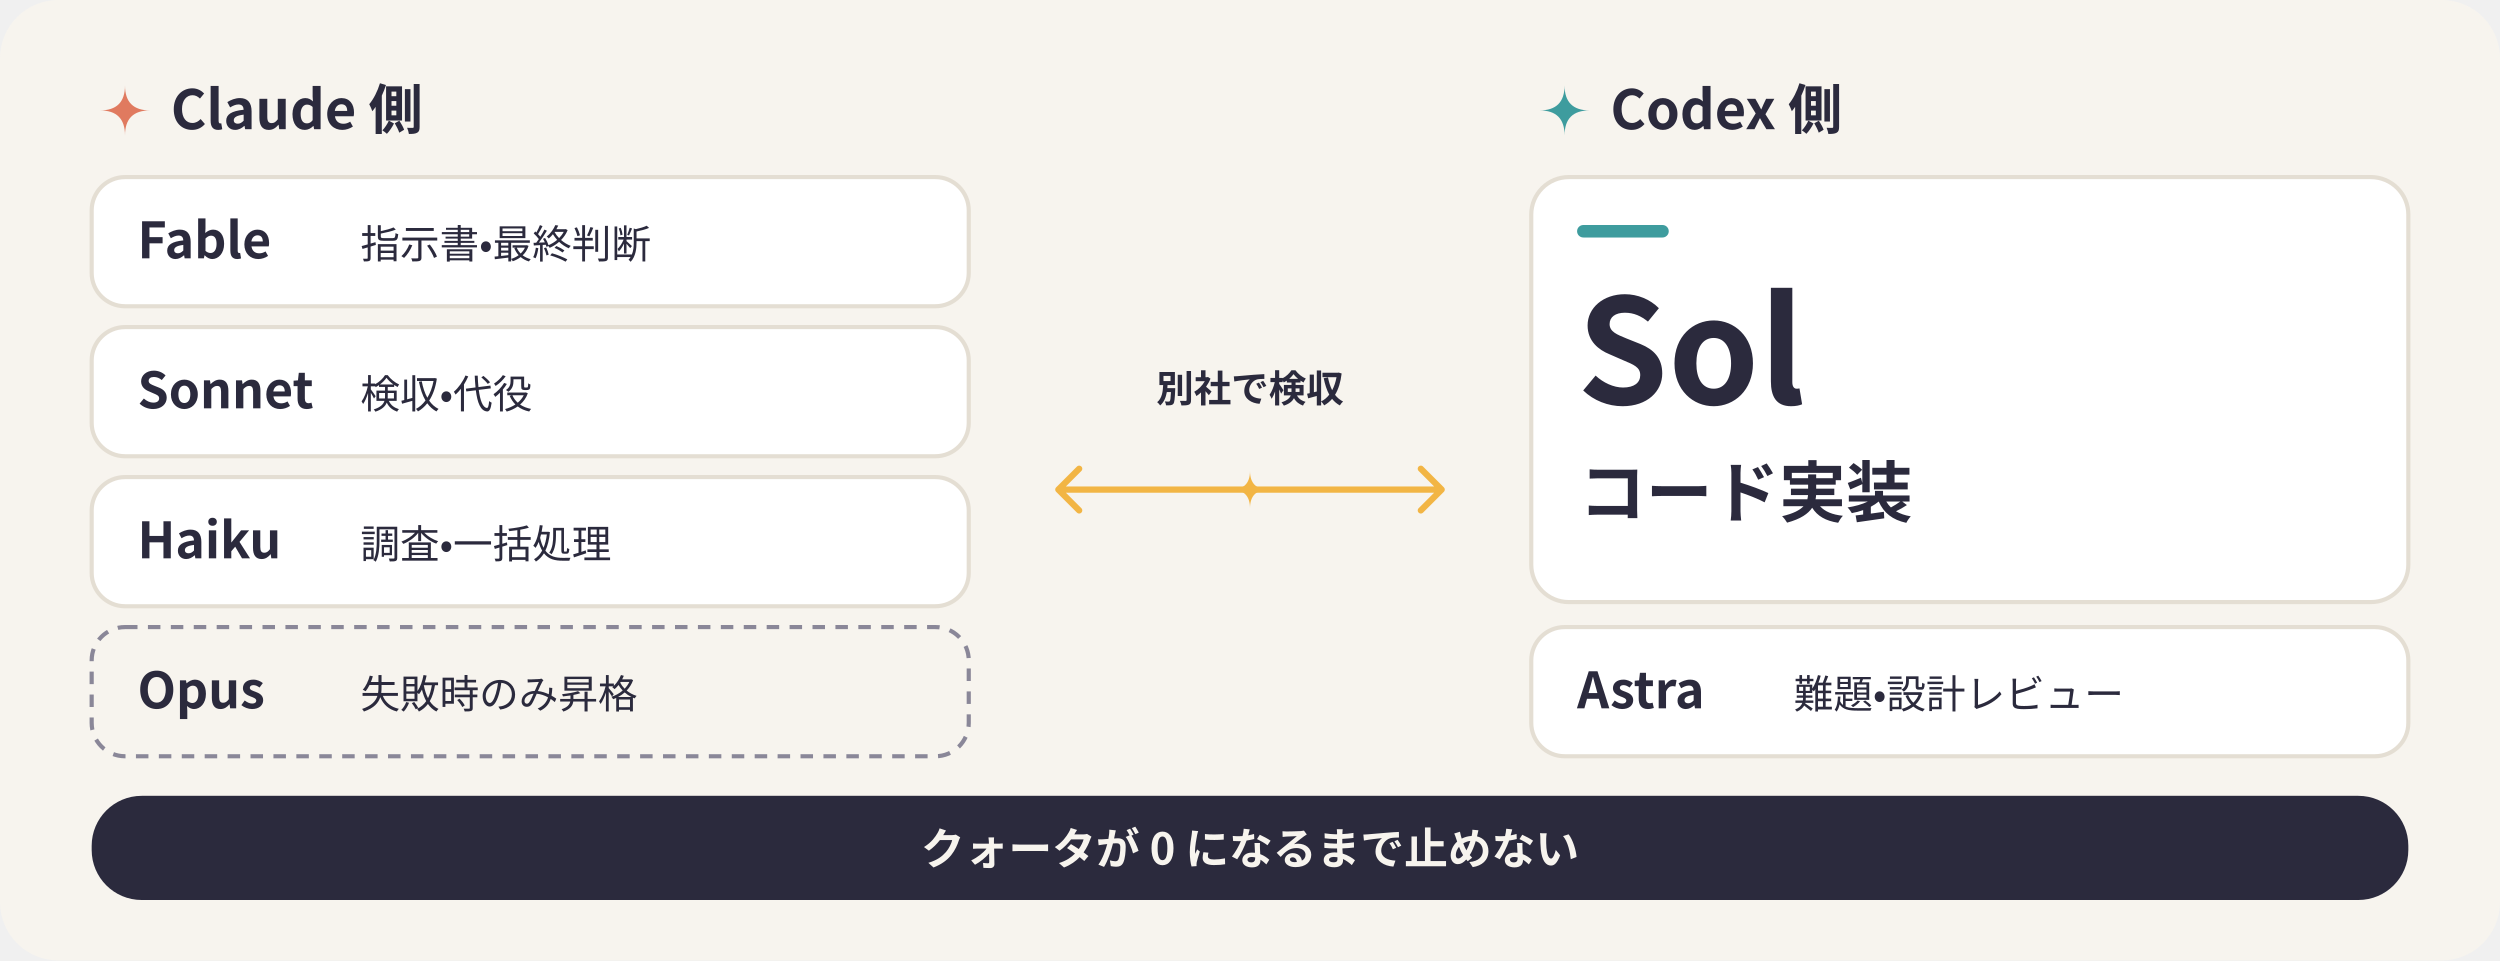
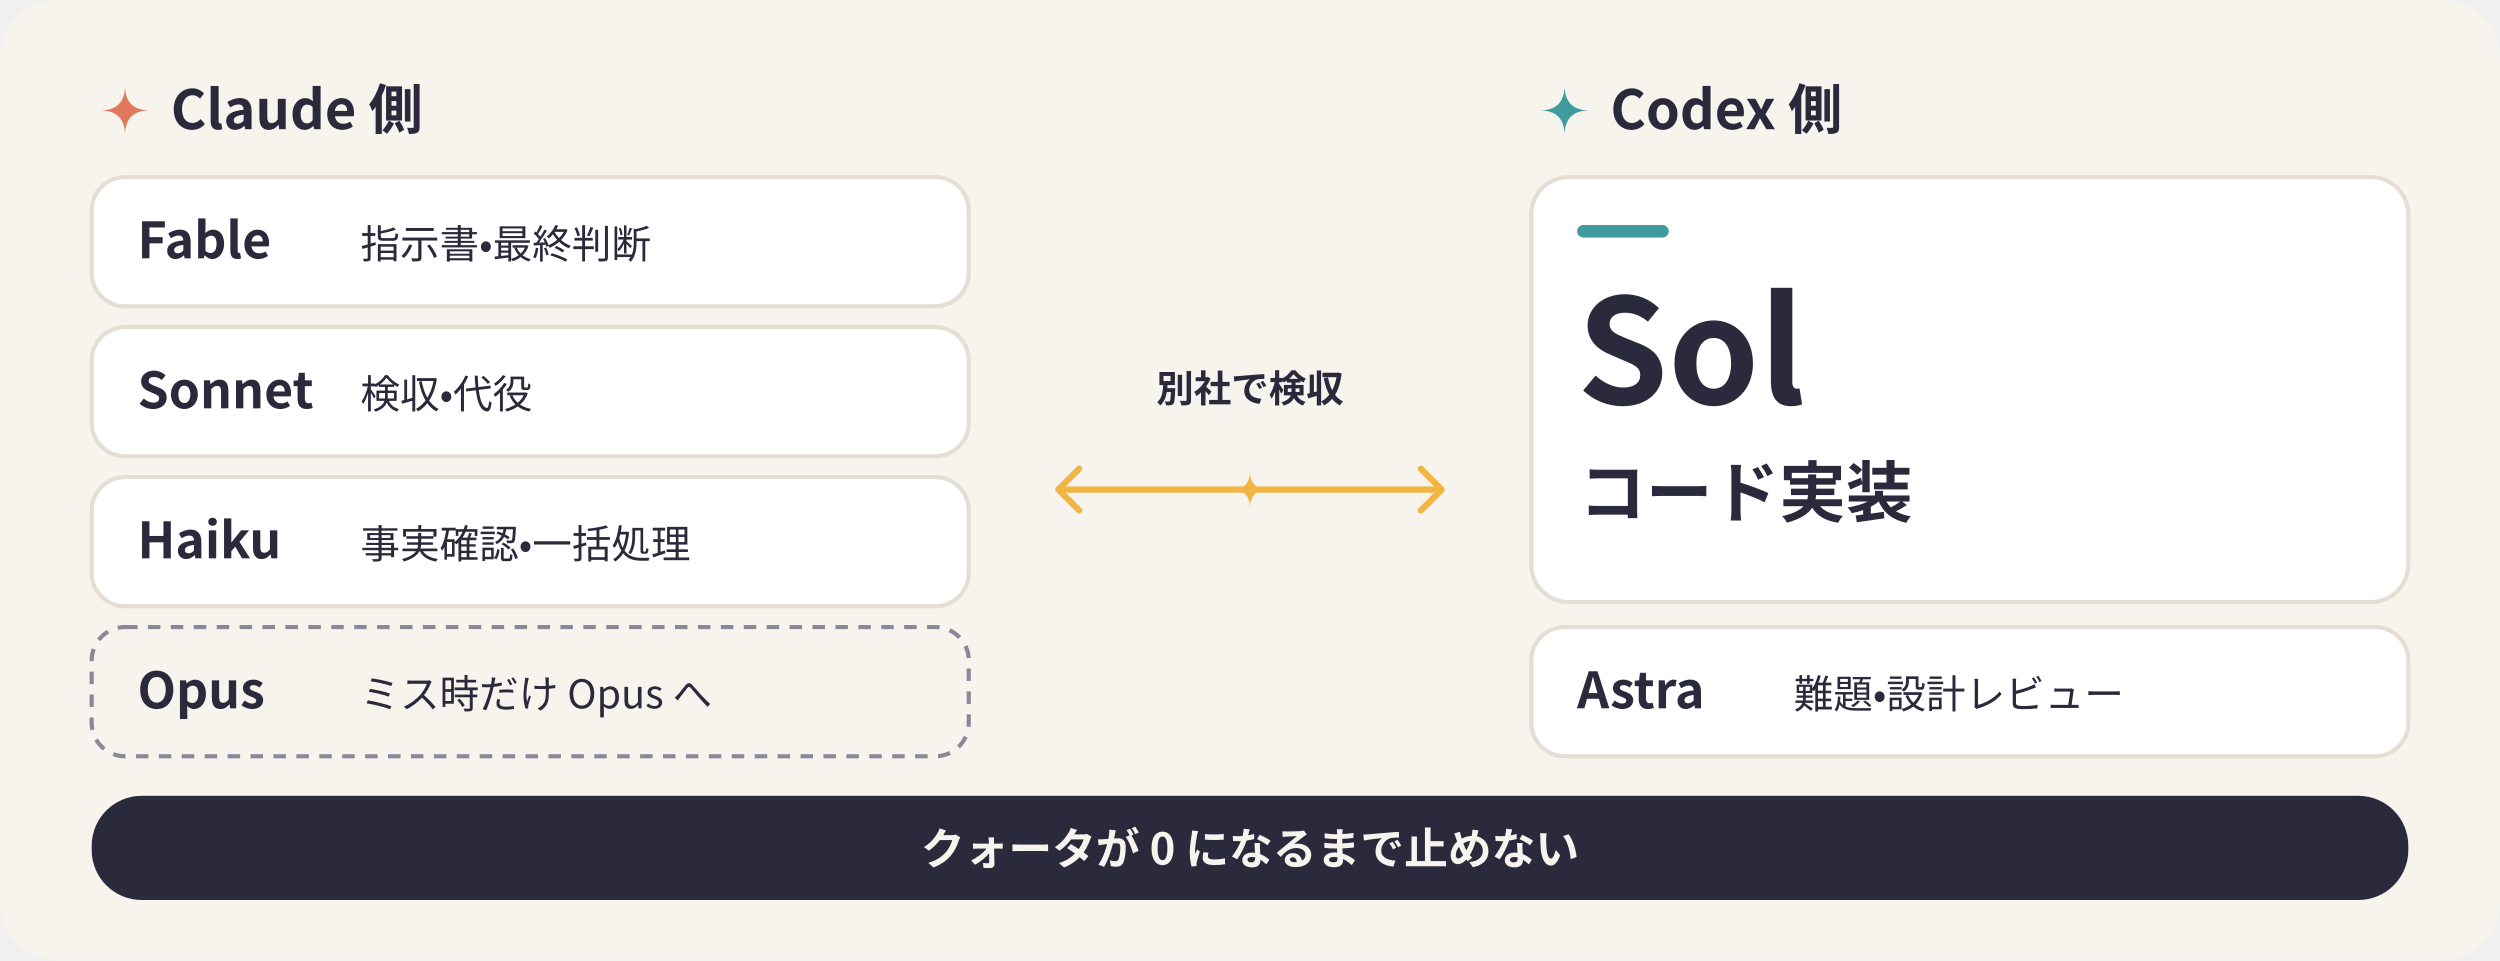
<svg xmlns="http://www.w3.org/2000/svg" xml:lang="ja" width="1200" height="461" viewBox="0 0 1200 461" role="img" aria-labelledby="title desc">
  <rect id="base" x="0" y="0" width="1200" height="461" fill="#F7F4EE" rx="28" />
  <rect id="claude" x="44" y="30" width="421" height="46" fill="#F7F4EE" rx="0" />
  <path d="M60,41 Q60,53 72,53 Q60,53 60,65 Q60,53 48,53 Q60,53 60,41 Z" fill="#E07A5F" />
  <text data-card="claude" x="82" y="62" font-size="26" font-weight="800" fill="#2B2A3D" text-anchor="start" font-family="-apple-system, BlinkMacSystemFont, 'Segoe UI', 'PingFang SC', 'Hiragino Sans', 'Noto Sans CJK SC', sans-serif">Claude 側</text>
  <rect id="codex" x="735" y="30" width="421" height="46" fill="#F7F4EE" rx="0" />
  <path d="M751,41 Q751,53 763,53 Q751,53 751,65 Q751,53 739,53 Q751,53 751,41 Z" fill="#3E9C9E" />
  <text data-card="codex" x="773" y="62" font-size="26" font-weight="800" fill="#2B2A3D" text-anchor="start" font-family="-apple-system, BlinkMacSystemFont, 'Segoe UI', 'PingFang SC', 'Hiragino Sans', 'Noto Sans CJK SC', sans-serif">Codex 側</text>
  <rect id="claude-0" x="44" y="85" width="421" height="62" fill="#FFFFFF" rx="16" stroke="#E4DED3" stroke-width="2" />
  <text data-card="claude-0" x="66" y="124" font-size="24" font-weight="800" fill="#2B2A3D" text-anchor="start" font-family="-apple-system, BlinkMacSystemFont, 'Segoe UI', 'PingFang SC', 'Hiragino Sans', 'Noto Sans CJK SC', sans-serif">Fable</text>
  <text data-card="claude-0" x="173" y="124" font-size="19" font-weight="500" fill="#2B2A3D" text-anchor="start" font-family="-apple-system, BlinkMacSystemFont, 'Segoe UI', 'PingFang SC', 'Hiragino Sans', 'Noto Sans CJK SC', sans-serif">指示書・最終判断</text>
  <rect id="claude-1" x="44" y="157" width="421" height="62" fill="#FFFFFF" rx="16" stroke="#E4DED3" stroke-width="2" />
  <text data-card="claude-1" x="66" y="196" font-size="24" font-weight="800" fill="#2B2A3D" text-anchor="start" font-family="-apple-system, BlinkMacSystemFont, 'Segoe UI', 'PingFang SC', 'Hiragino Sans', 'Noto Sans CJK SC', sans-serif">Sonnet</text>
  <text data-card="claude-1" x="173" y="196" font-size="19" font-weight="500" fill="#2B2A3D" text-anchor="start" font-family="-apple-system, BlinkMacSystemFont, 'Segoe UI', 'PingFang SC', 'Hiragino Sans', 'Noto Sans CJK SC', sans-serif">検収・代役</text>
  <rect id="claude-2" x="44" y="229" width="421" height="62" fill="#FFFFFF" rx="16" stroke="#E4DED3" stroke-width="2" />
  <text data-card="claude-2" x="66" y="268" font-size="24" font-weight="800" fill="#2B2A3D" text-anchor="start" font-family="-apple-system, BlinkMacSystemFont, 'Segoe UI', 'PingFang SC', 'Hiragino Sans', 'Noto Sans CJK SC', sans-serif">Haiku</text>
-   <text data-card="claude-2" x="173" y="268" font-size="19" font-weight="500" fill="#2B2A3D" text-anchor="start" font-family="-apple-system, BlinkMacSystemFont, 'Segoe UI', 'PingFang SC', 'Hiragino Sans', 'Noto Sans CJK SC', sans-serif">調査・一括処理</text>
+   <text data-card="claude-2" x="173" y="268" font-size="19" font-weight="500" fill="#2B2A3D" text-anchor="start" font-family="-apple-system, BlinkMacSystemFont, 'Segoe UI', 'PingFang SC', 'Hiragino Sans', 'Noto Sans CJK SC', sans-serif">事実確認・一括処理</text>
  <rect id="claude-3" x="44" y="301" width="421" height="62" fill="#F7F4EE" rx="16" stroke="#8A8798" stroke-width="2" stroke-dasharray="6 5" />
  <text data-card="claude-3" x="66" y="340" font-size="24" font-weight="800" fill="#2B2A3D" text-anchor="start" font-family="-apple-system, BlinkMacSystemFont, 'Segoe UI', 'PingFang SC', 'Hiragino Sans', 'Noto Sans CJK SC', sans-serif">Opus</text>
-   <text data-card="claude-3" x="173" y="340" font-size="19" font-weight="500" fill="#2B2A3D" text-anchor="start" font-family="-apple-system, BlinkMacSystemFont, 'Segoe UI', 'PingFang SC', 'Hiragino Sans', 'Noto Sans CJK SC', sans-serif">失敗時のみ昇格</text>
+   <text data-card="claude-3" x="173" y="340" font-size="19" font-weight="500" fill="#2B2A3D" text-anchor="start" font-family="-apple-system, BlinkMacSystemFont, 'Segoe UI', 'PingFang SC', 'Hiragino Sans', 'Noto Sans CJK SC', sans-serif">ミス時だけ Opus へ</text>
  <rect id="sol" x="735" y="85" width="421" height="204" fill="#FFFFFF" rx="18" stroke="#E4DED3" stroke-width="2" />
  <rect id="sol-accent" x="757" y="108" width="44" height="6" fill="#3E9C9E" rx="3" />
  <text data-card="sol" x="757" y="194" font-size="70" font-weight="800" fill="#2B2A3D" text-anchor="start" font-family="-apple-system, BlinkMacSystemFont, 'Segoe UI', 'PingFang SC', 'Hiragino Sans', 'Noto Sans CJK SC', sans-serif">Sol</text>
  <text data-card="sol" x="758" y="248" font-size="32" font-weight="750" fill="#2B2A3D" text-anchor="start" font-family="-apple-system, BlinkMacSystemFont, 'Segoe UI', 'PingFang SC', 'Hiragino Sans', 'Noto Sans CJK SC', sans-serif">コード実装</text>
  <rect id="astra" x="735" y="301" width="421" height="62" fill="#FFFFFF" rx="16" stroke="#E4DED3" stroke-width="2" />
  <text data-card="astra" x="757" y="340" font-size="24" font-weight="800" fill="#2B2A3D" text-anchor="start" font-family="-apple-system, BlinkMacSystemFont, 'Segoe UI', 'PingFang SC', 'Hiragino Sans', 'Noto Sans CJK SC', sans-serif">Astra</text>
  <text data-card="astra" x="861" y="340" font-size="19" font-weight="500" fill="#2B2A3D" text-anchor="start" font-family="-apple-system, BlinkMacSystemFont, 'Segoe UI', 'PingFang SC', 'Hiragino Sans', 'Noto Sans CJK SC', sans-serif">難題・設計レビュー</text>
  <rect id="verify" x="478" y="160" width="244" height="56" fill="#F7F4EE" rx="0" />
  <text data-card="verify" x="600" y="193" font-size="18" font-weight="800" fill="#2B2A3D" text-anchor="middle" font-family="-apple-system, BlinkMacSystemFont, 'Segoe UI', 'PingFang SC', 'Hiragino Sans', 'Noto Sans CJK SC', sans-serif">別社で検収</text>
  <path d="M508,235 H692 M518,225 L508,235 518,245 M682,225 L692,235 682,245" fill="none" stroke="#F2B544" stroke-width="3" stroke-linecap="round" stroke-linejoin="round" />
  <path d="M600,226 Q600,235 609,235 Q600,235 600,244 Q600,235 591,235 Q600,235 600,226 Z" fill="#F2B544" />
  <rect id="footer" x="44" y="382" width="1112" height="50" fill="#2B2A3D" rx="24" />
  <text data-card="footer" x="600" y="415" font-size="21" font-weight="700" fill="#F7F4EE" text-anchor="middle" font-family="-apple-system, BlinkMacSystemFont, 'Segoe UI', 'PingFang SC', 'Hiragino Sans', 'Noto Sans CJK SC', sans-serif">クォータが 0 になるまで止めない</text>
</svg>
